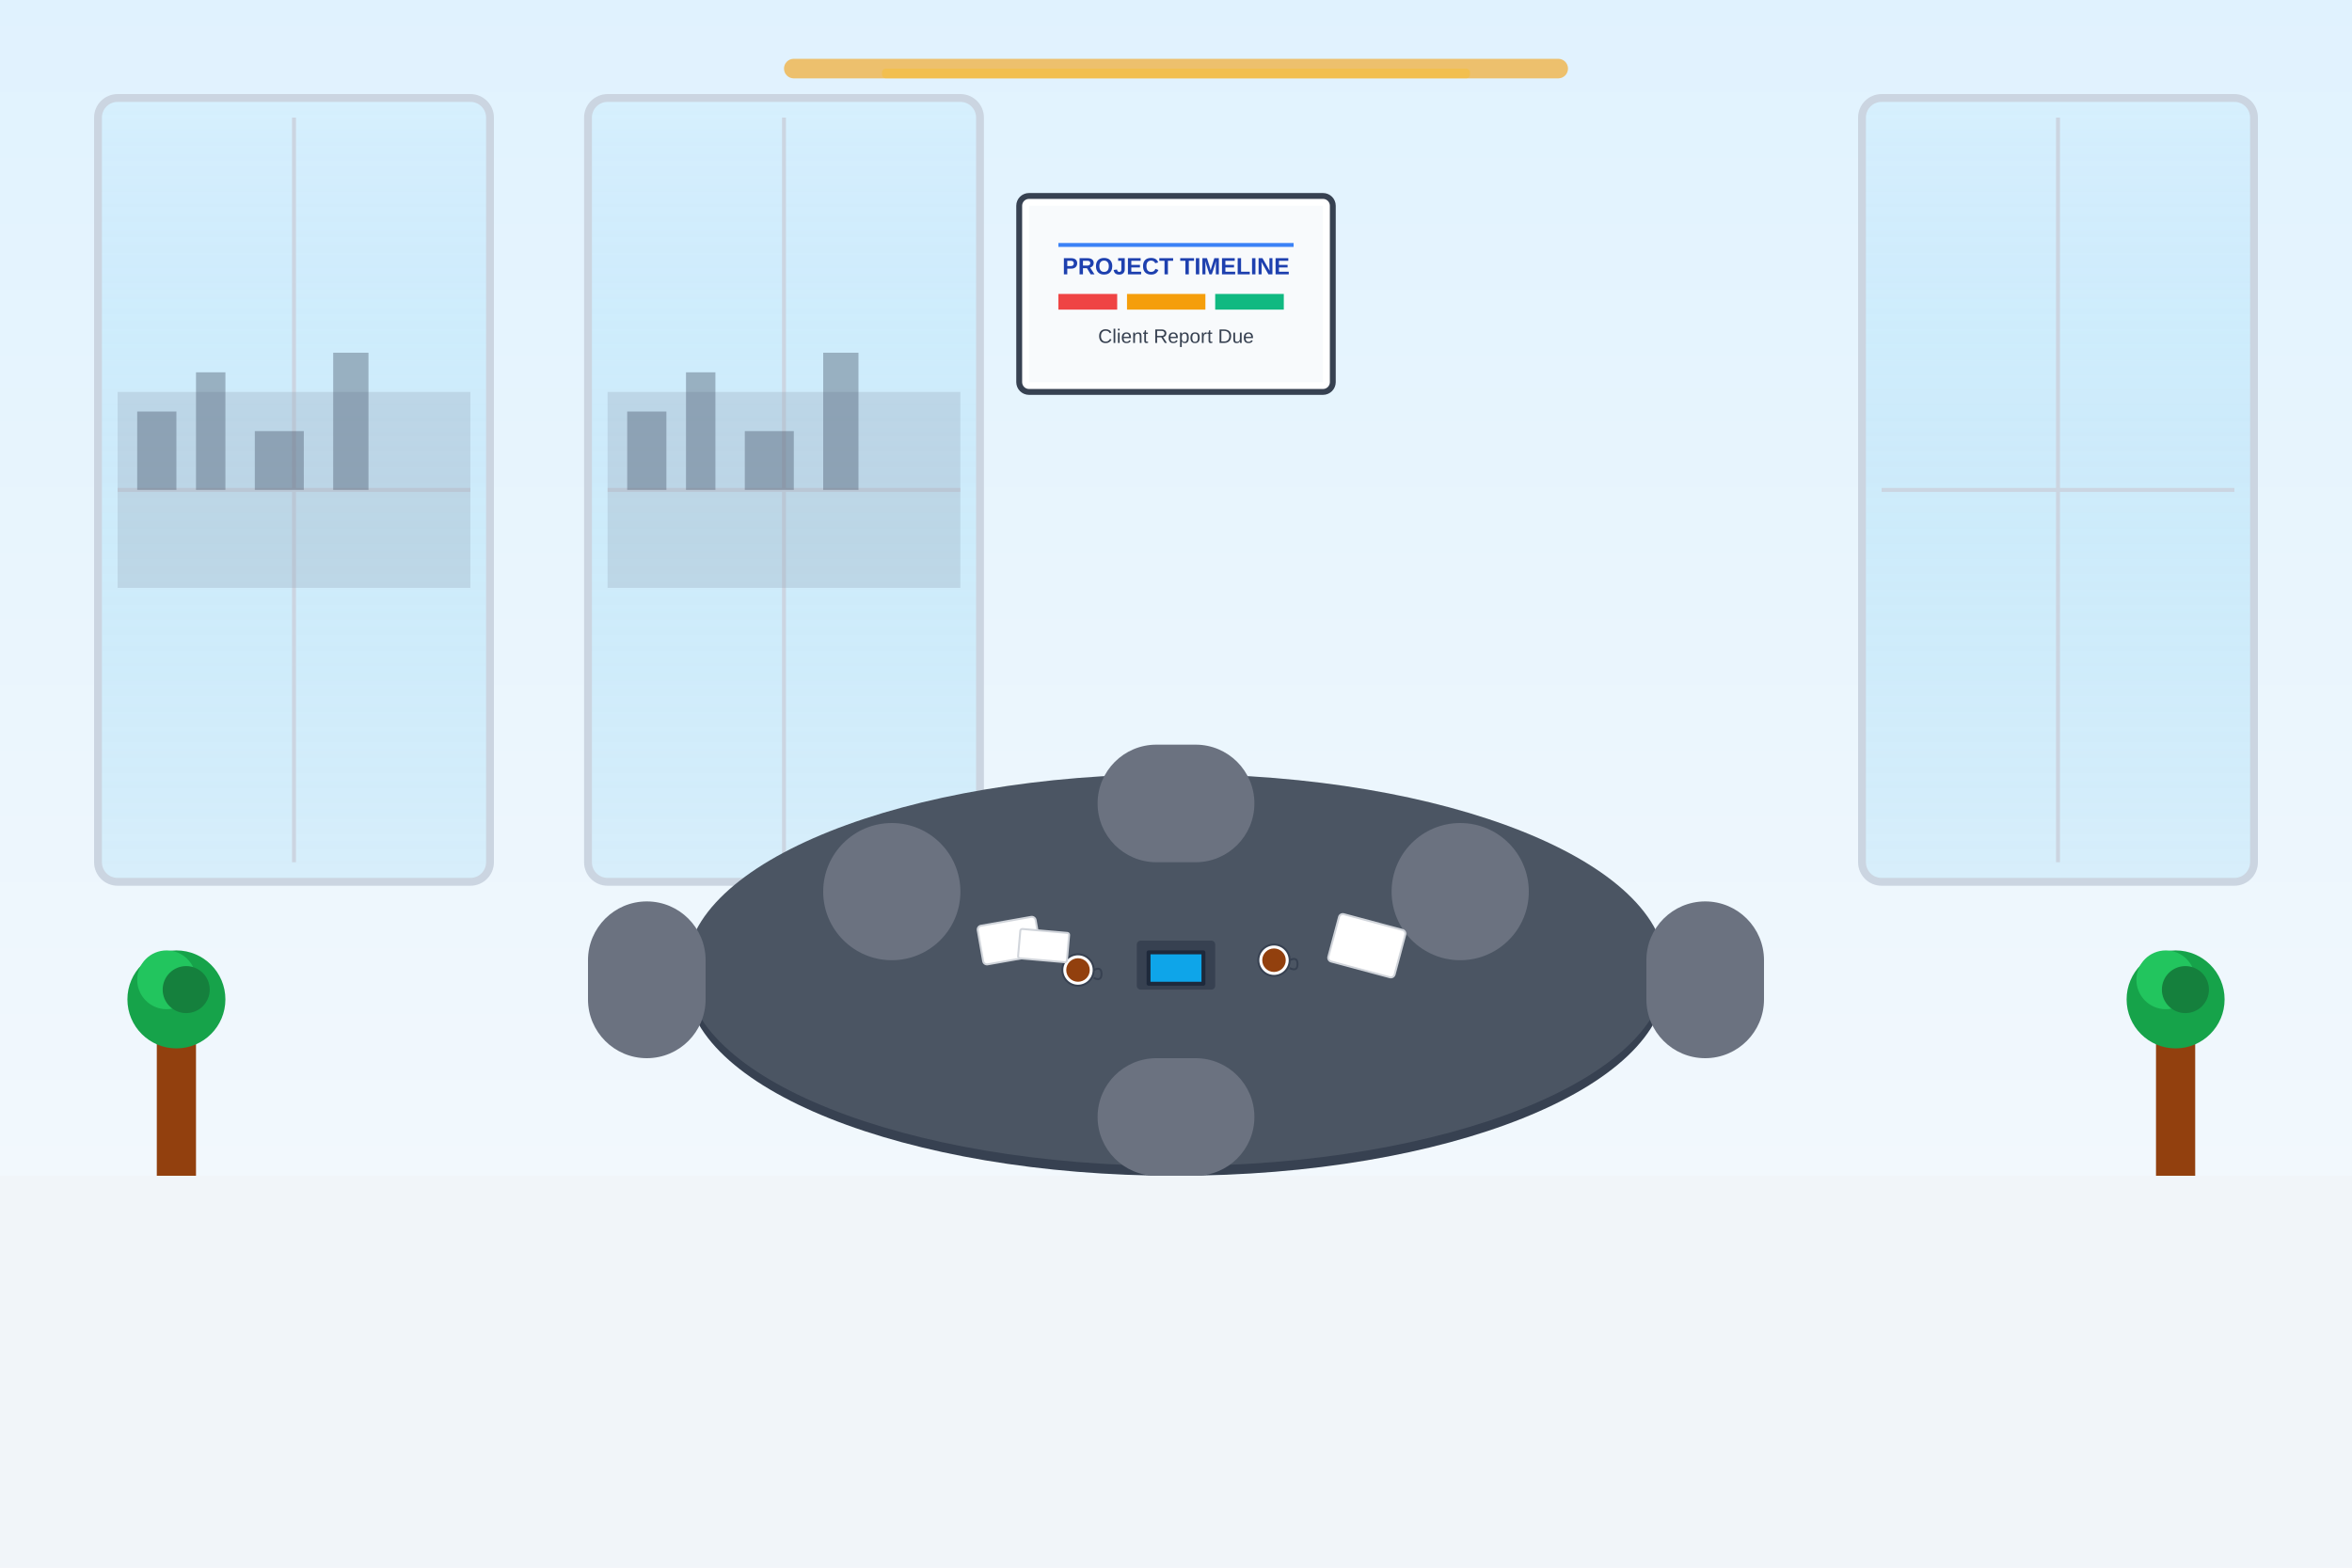
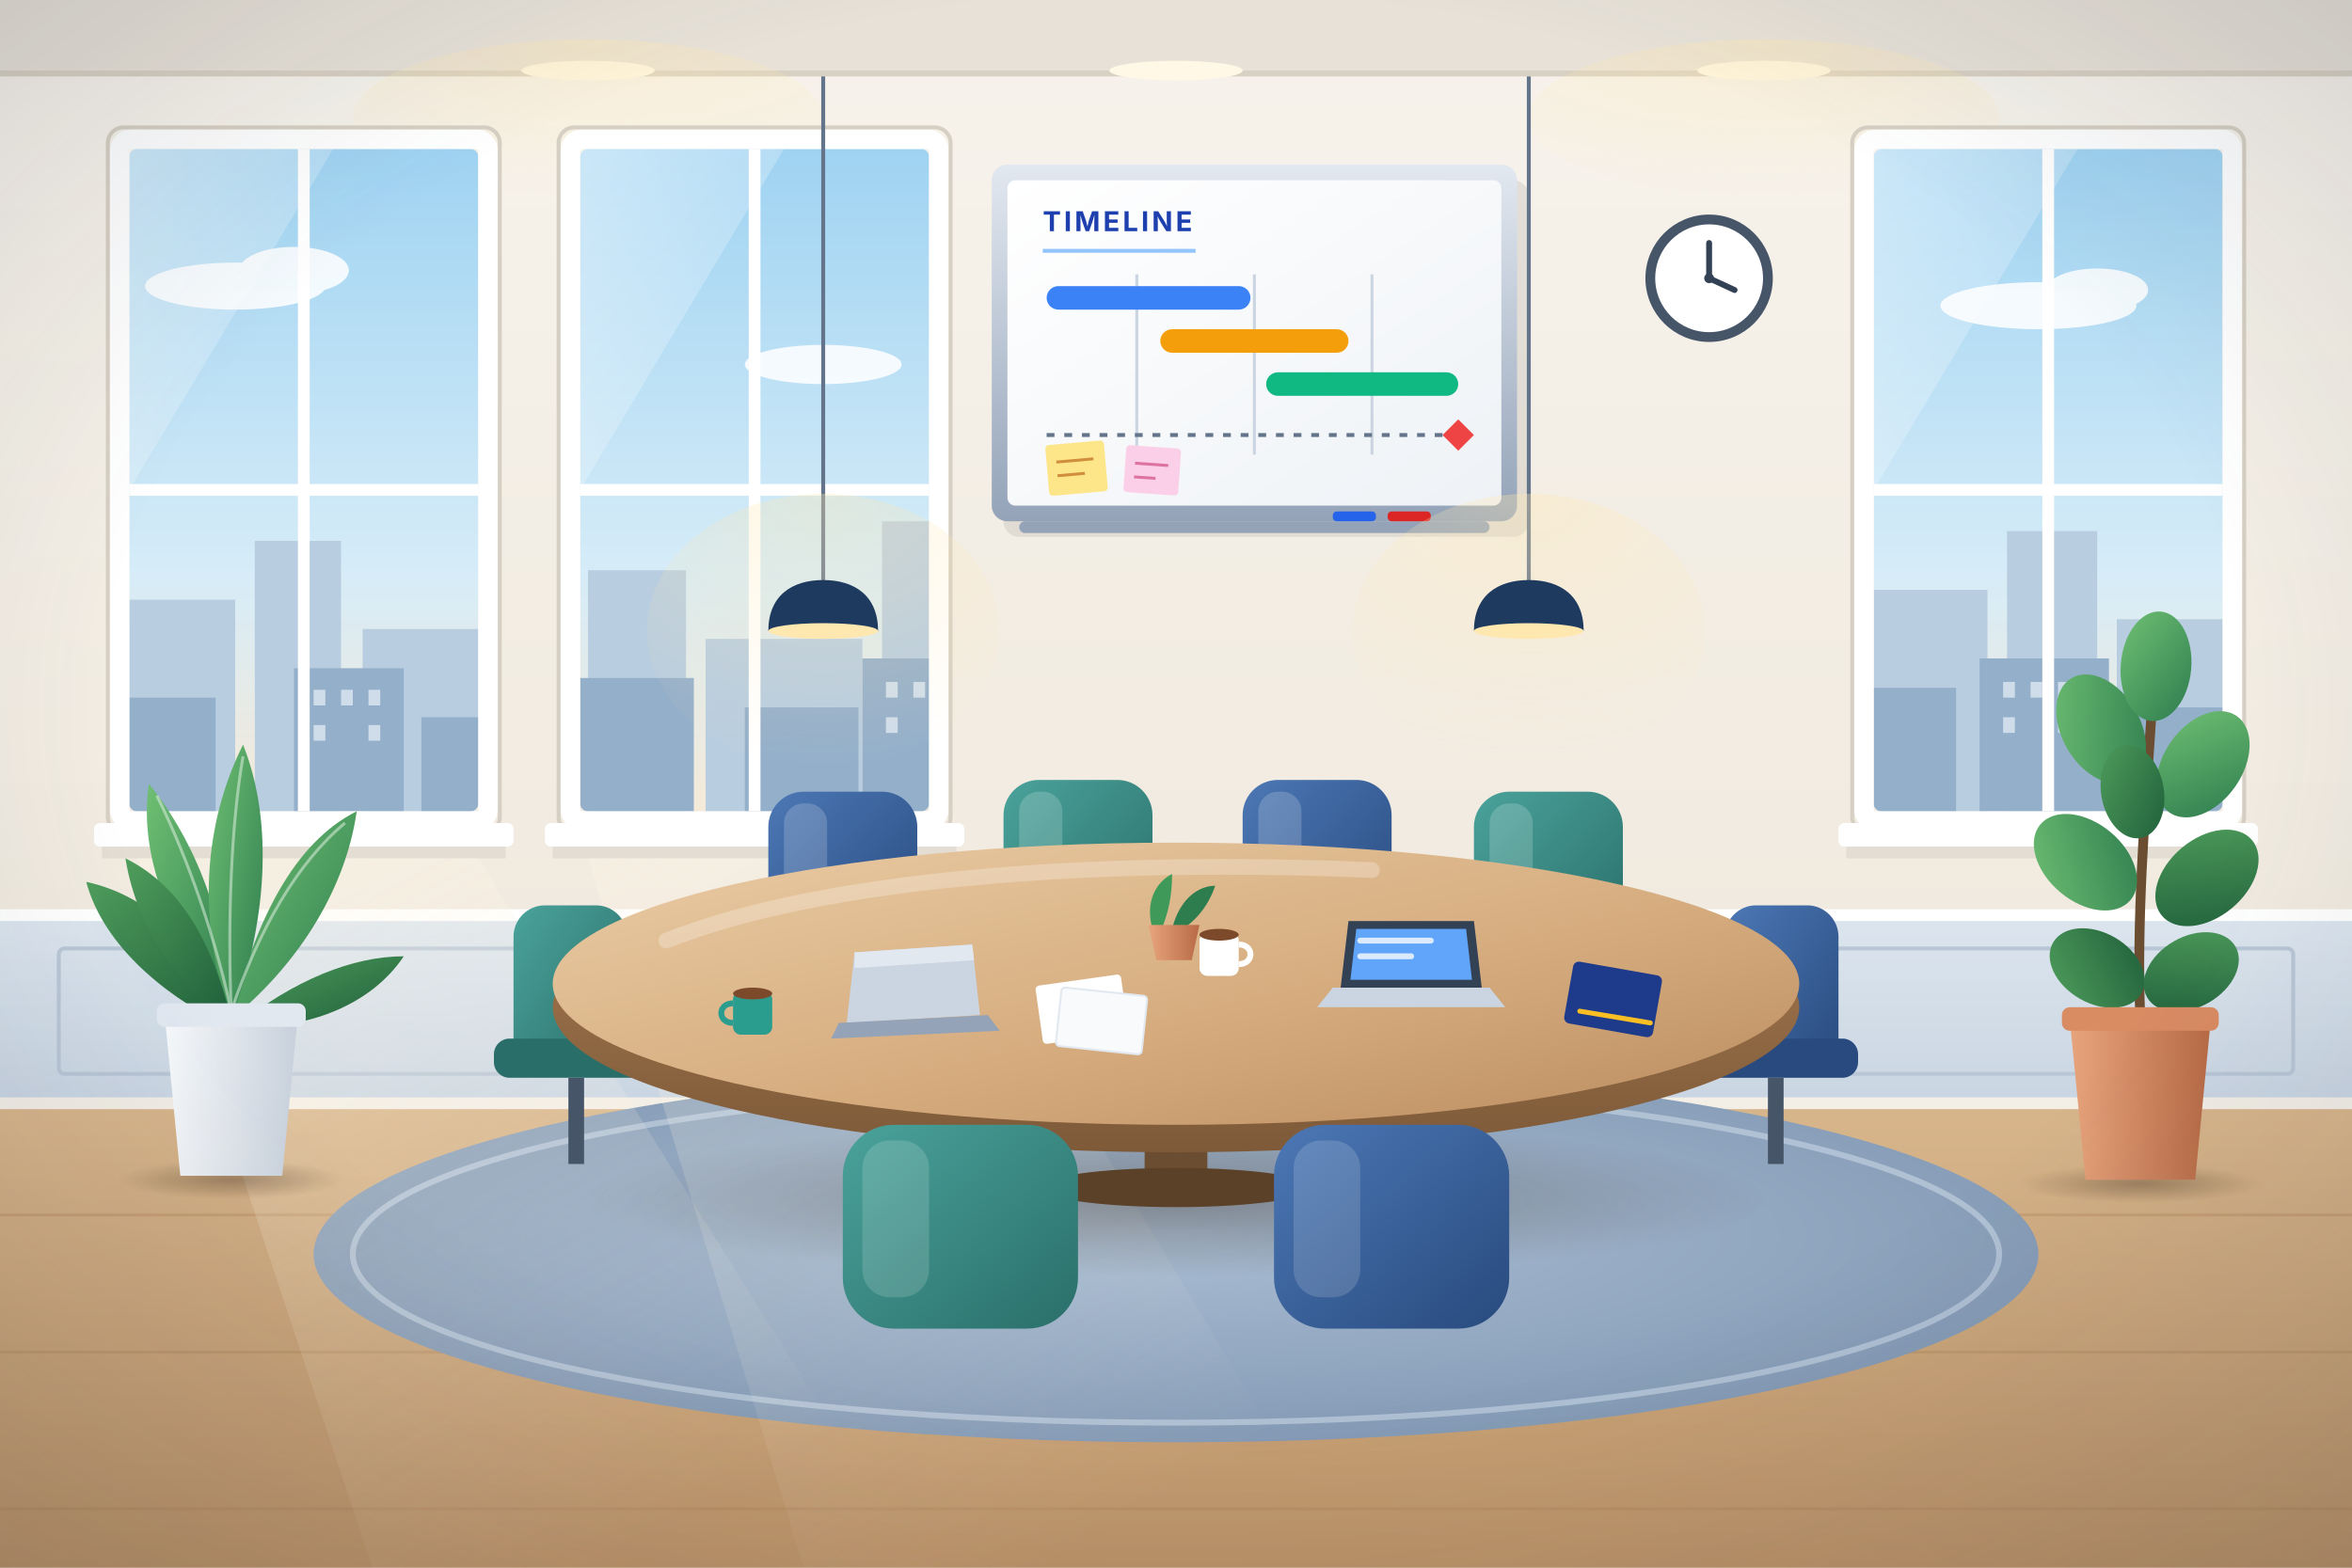
<svg xmlns="http://www.w3.org/2000/svg" viewBox="0 0 1200 800">
  <defs>
-     <linearGradient id="skyGradient" x1="0%" y1="0%" x2="0%" y2="100%">
-       <stop offset="0%" style="stop-color:#e0f2fe;stop-opacity:1" />
-       <stop offset="100%" style="stop-color:#f8fafc;stop-opacity:1" />
-     </linearGradient>
-     <linearGradient id="windowGradient" x1="0%" y1="0%" x2="0%" y2="100%">
-       <stop offset="0%" style="stop-color:#bae6fd;stop-opacity:0.3" />
-       <stop offset="100%" style="stop-color:#0ea5e9;stop-opacity:0.1" />
-     </linearGradient>
+     <linearGradient id="wall" x1="0" y1="0" x2="0" y2="1">
+       <stop offset="0" stop-color="#F7F3EC" />
+       <stop offset="1" stop-color="#ECE4D7" />
+     </linearGradient>
+     <linearGradient id="wainscot" x1="0" y1="0" x2="0" y2="1">
+       <stop offset="0" stop-color="#DCE5EE" />
+       <stop offset="1" stop-color="#C9D5E2" />
+     </linearGradient>
+     <linearGradient id="floor" x1="0" y1="0" x2="0" y2="1">
+       <stop offset="0" stop-color="#D8B68C" />
+       <stop offset="1" stop-color="#BE9468" />
+     </linearGradient>
+     <radialGradient id="rug" cx="0.5" cy="0.45" r="0.6">
+       <stop offset="0" stop-color="#A9BDD3" />
+       <stop offset="1" stop-color="#8197B2" />
+     </radialGradient>
+     <linearGradient id="sky" x1="0" y1="0" x2="0" y2="1">
+       <stop offset="0" stop-color="#9FD3F2" />
+       <stop offset="0.6" stop-color="#D6ECF8" />
+       <stop offset="1" stop-color="#FBE9D2" />
+     </linearGradient>
+     <linearGradient id="glassSheen" x1="0" y1="0" x2="1" y2="1">
+       <stop offset="0" stop-color="#FFFFFF" stop-opacity="0.45" />
+       <stop offset="1" stop-color="#FFFFFF" stop-opacity="0" />
+     </linearGradient>
+     <linearGradient id="beam" x1="0" y1="0" x2="0.6" y2="1">
+       <stop offset="0" stop-color="#FFF7E6" stop-opacity="0.55" />
+       <stop offset="1" stop-color="#FFF7E6" stop-opacity="0" />
+     </linearGradient>
+     <linearGradient id="board" x1="0" y1="0" x2="1" y2="1">
+       <stop offset="0" stop-color="#FFFFFF" />
+       <stop offset="1" stop-color="#EEF2F6" />
+     </linearGradient>
+     <linearGradient id="alu" x1="0" y1="0" x2="0" y2="1">
+       <stop offset="0" stop-color="#E2E8F0" />
+       <stop offset="1" stop-color="#94A3B8" />
+     </linearGradient>
+     <linearGradient id="tableTop" x1="0" y1="0" x2="1" y2="1">
+       <stop offset="0" stop-color="#EBCDA6" />
+       <stop offset="0.6" stop-color="#D4AA7C" />
+       <stop offset="1" stop-color="#B98B5E" />
+     </linearGradient>
+     <linearGradient id="tableEdge" x1="0" y1="0" x2="0" y2="1">
+       <stop offset="0" stop-color="#A97C52" />
+       <stop offset="1" stop-color="#7E5A39" />
+     </linearGradient>
+     <linearGradient id="chairBlue" x1="0" y1="0" x2="1" y2="1">
+       <stop offset="0" stop-color="#4C78B5" />
+       <stop offset="1" stop-color="#284A7E" />
+     </linearGradient>
+     <linearGradient id="chairTeal" x1="0" y1="0" x2="1" y2="1">
+       <stop offset="0" stop-color="#4AA39B" />
+       <stop offset="1" stop-color="#2A6E69" />
+     </linearGradient>
+     <linearGradient id="leaf" x1="0" y1="0" x2="1" y2="1">
+       <stop offset="0" stop-color="#6FBF73" />
+       <stop offset="1" stop-color="#2E7D4F" />
+     </linearGradient>
+     <linearGradient id="leafDark" x1="0" y1="0" x2="1" y2="1">
+       <stop offset="0" stop-color="#4F9E5C" />
+       <stop offset="1" stop-color="#1F5E3A" />
+     </linearGradient>
+     <linearGradient id="pot" x1="0" y1="0" x2="1" y2="0">
+       <stop offset="0" stop-color="#F8FAFC" />
+       <stop offset="1" stop-color="#C7D0DB" />
+     </linearGradient>
+     <linearGradient id="potWarm" x1="0" y1="0" x2="1" y2="0">
+       <stop offset="0" stop-color="#E7A47C" />
+       <stop offset="1" stop-color="#B86A45" />
+     </linearGradient>
+     <radialGradient id="lampGlow" cx="0.5" cy="0" r="1">
+       <stop offset="0" stop-color="#FFE7B0" stop-opacity="0.75" />
+       <stop offset="1" stop-color="#FFE7B0" stop-opacity="0" />
+     </radialGradient>
+     <radialGradient id="softShadow" cx="0.5" cy="0.5" r="0.5">
+       <stop offset="0" stop-color="#3B2A1A" stop-opacity="0.35" />
+       <stop offset="1" stop-color="#3B2A1A" stop-opacity="0" />
+     </radialGradient>
+     <radialGradient id="vignette" cx="0.5" cy="0.45" r="0.75">
+       <stop offset="0.6" stop-color="#1E293B" stop-opacity="0" />
+       <stop offset="1" stop-color="#1E293B" stop-opacity="0.18" />
+     </radialGradient>
+     <g id="view">
+       <rect x="0" y="0" width="1200" height="360" fill="url(#sky)" />
+       <g fill="#FFFFFF" opacity="0.85">
+         <ellipse cx="120" cy="70" rx="46" ry="12" />
+         <ellipse cx="150" cy="62" rx="28" ry="12" />
+         <ellipse cx="420" cy="110" rx="40" ry="10" />
+         <ellipse cx="1040" cy="80" rx="50" ry="12" />
+         <ellipse cx="1070" cy="72" rx="26" ry="11" />
+       </g>
+       <g fill="#B8CDE0">
+         <rect x="60" y="230" width="60" height="130" />
+         <rect x="130" y="200" width="44" height="160" />
+         <rect x="185" y="245" width="70" height="115" />
+         <rect x="300" y="215" width="50" height="145" />
+         <rect x="360" y="250" width="80" height="110" />
+         <rect x="450" y="190" width="40" height="170" />
+         <rect x="950" y="225" width="64" height="135" />
+         <rect x="1024" y="195" width="46" height="165" />
+         <rect x="1080" y="240" width="70" height="120" />
+       </g>
+       <g fill="#94AFCA">
+         <rect x="40" y="280" width="70" height="80" />
+         <rect x="150" y="265" width="56" height="95" />
+         <rect x="215" y="290" width="50" height="70" />
+         <rect x="290" y="270" width="64" height="90" />
+         <rect x="380" y="285" width="58" height="75" />
+         <rect x="440" y="260" width="60" height="100" />
+         <rect x="940" y="275" width="58" height="85" />
+         <rect x="1010" y="260" width="66" height="100" />
+         <rect x="1090" y="285" width="60" height="75" />
+       </g>
+       <g fill="#E8F1F8" opacity="0.7">
+         <rect x="160" y="276" width="6" height="8" />
+         <rect x="174" y="276" width="6" height="8" />
+         <rect x="188" y="276" width="6" height="8" />
+         <rect x="160" y="294" width="6" height="8" />
+         <rect x="188" y="294" width="6" height="8" />
+         <rect x="452" y="272" width="6" height="8" />
+         <rect x="466" y="272" width="6" height="8" />
+         <rect x="480" y="272" width="6" height="8" />
+         <rect x="452" y="290" width="6" height="8" />
+         <rect x="480" y="290" width="6" height="8" />
+         <rect x="1022" y="272" width="6" height="8" />
+         <rect x="1036" y="272" width="6" height="8" />
+         <rect x="1050" y="272" width="6" height="8" />
+         <rect x="1022" y="290" width="6" height="8" />
+         <rect x="1050" y="290" width="6" height="8" />
+       </g>
+     </g>
+     <clipPath id="w1">
+       <rect x="66" y="76" width="178" height="338" rx="4" />
+     </clipPath>
+     <clipPath id="w2">
+       <rect x="296" y="76" width="178" height="338" rx="4" />
+     </clipPath>
+     <clipPath id="w3">
+       <rect x="956" y="76" width="178" height="338" rx="4" />
+     </clipPath>
  </defs>
-   <rect width="1200" height="800" fill="url(#skyGradient)" />
-   <rect x="0" y="600" width="1200" height="200" fill="#f1f5f9" />
-   <rect x="50" y="50" width="200" height="400" fill="url(#windowGradient)" stroke="#cbd5e1" stroke-width="4" rx="10" />
-   <rect x="300" y="50" width="200" height="400" fill="url(#windowGradient)" stroke="#cbd5e1" stroke-width="4" rx="10" />
-   <rect x="950" y="50" width="200" height="400" fill="url(#windowGradient)" stroke="#cbd5e1" stroke-width="4" rx="10" />
-   <line x1="150" y1="60" x2="150" y2="440" stroke="#cbd5e1" stroke-width="2" />
-   <line x1="60" y1="250" x2="240" y2="250" stroke="#cbd5e1" stroke-width="2" />
-   <line x1="400" y1="60" x2="400" y2="440" stroke="#cbd5e1" stroke-width="2" />
-   <line x1="310" y1="250" x2="490" y2="250" stroke="#cbd5e1" stroke-width="2" />
-   <line x1="1050" y1="60" x2="1050" y2="440" stroke="#cbd5e1" stroke-width="2" />
-   <line x1="960" y1="250" x2="1140" y2="250" stroke="#cbd5e1" stroke-width="2" />
-   <ellipse cx="600" cy="500" rx="250" ry="100" fill="#374151" />
-   <ellipse cx="600" cy="495" rx="250" ry="100" fill="#4b5563" />
-   <rect x="300" y="460" width="60" height="80" rx="30" fill="#6b7280" />
-   <rect x="840" y="460" width="60" height="80" rx="30" fill="#6b7280" />
-   <rect x="560" y="380" width="80" height="60" rx="30" fill="#6b7280" />
-   <rect x="560" y="540" width="80" height="60" rx="30" fill="#6b7280" />
-   <rect x="420" y="420" width="70" height="70" rx="35" fill="#6b7280" />
-   <rect x="710" y="420" width="70" height="70" rx="35" fill="#6b7280" />
-   <rect x="80" y="520" width="20" height="80" fill="#92400e" />
-   <circle cx="90" cy="510" r="25" fill="#16a34a" />
-   <circle cx="85" cy="500" r="15" fill="#22c55e" />
-   <circle cx="95" cy="505" r="12" fill="#15803d" />
-   <rect x="1100" y="520" width="20" height="80" fill="#92400e" />
-   <circle cx="1110" cy="510" r="25" fill="#16a34a" />
-   <circle cx="1105" cy="500" r="15" fill="#22c55e" />
-   <circle cx="1115" cy="505" r="12" fill="#15803d" />
-   <rect x="520" y="100" width="160" height="100" fill="#ffffff" stroke="#374151" stroke-width="3" rx="5" />
-   <rect x="525" y="105" width="150" height="90" fill="#f8fafc" />
-   <line x1="540" y1="125" x2="660" y2="125" stroke="#3b82f6" stroke-width="2" />
-   <text x="600" y="140" text-anchor="middle" fill="#1e40af" font-family="Arial, sans-serif" font-size="12" font-weight="bold">PROJECT TIMELINE</text>
-   <rect x="540" y="150" width="30" height="8" fill="#ef4444" />
-   <rect x="575" y="150" width="40" height="8" fill="#f59e0b" />
-   <rect x="620" y="150" width="35" height="8" fill="#10b981" />
-   <text x="600" y="175" text-anchor="middle" fill="#374151" font-family="Arial, sans-serif" font-size="10">Client Report Due</text>
-   <rect x="580" y="480" width="40" height="25" rx="2" fill="#374151" />
-   <rect x="585" y="485" width="30" height="18" rx="1" fill="#1e293b" />
-   <rect x="587" y="487" width="26" height="14" fill="#0ea5e9" />
-   <circle cx="650" cy="490" r="8" fill="#ffffff" stroke="#374151" stroke-width="1" />
-   <circle cx="650" cy="490" r="6" fill="#92400e" />
-   <path d="M658 490 Q662 488 662 492 Q662 496 658 494" stroke="#374151" stroke-width="1" fill="none" />
-   <circle cx="550" cy="495" r="8" fill="#ffffff" stroke="#374151" stroke-width="1" />
-   <circle cx="550" cy="495" r="6" fill="#92400e" />
-   <path d="M558 495 Q562 493 562 497 Q562 501 558 499" stroke="#374151" stroke-width="1" fill="none" />
-   <rect x="500" y="470" width="30" height="20" rx="2" fill="#ffffff" stroke="#d1d5db" transform="rotate(-10 515 480)" />
-   <rect x="520" y="475" width="25" height="15" rx="1" fill="#ffffff" stroke="#d1d5db" transform="rotate(5 532 482)" />
-   <rect x="680" y="470" width="35" height="25" rx="2" fill="#ffffff" stroke="#d1d5db" transform="rotate(15 697 482)" />
-   <rect x="400" y="30" width="400" height="10" rx="5" fill="#f59e0b" opacity="0.6" />
-   <rect x="450" y="35" width="300" height="5" rx="2" fill="#fbbf24" opacity="0.4" />
-   <rect x="60" y="200" width="180" height="100" fill="#94a3b8" opacity="0.3" />
-   <rect x="70" y="210" width="20" height="40" fill="#475569" opacity="0.4" />
-   <rect x="100" y="190" width="15" height="60" fill="#475569" opacity="0.4" />
-   <rect x="130" y="220" width="25" height="30" fill="#475569" opacity="0.4" />
-   <rect x="170" y="180" width="18" height="70" fill="#475569" opacity="0.4" />
-   <rect x="310" y="200" width="180" height="100" fill="#94a3b8" opacity="0.3" />
-   <rect x="320" y="210" width="20" height="40" fill="#475569" opacity="0.4" />
-   <rect x="350" y="190" width="15" height="60" fill="#475569" opacity="0.4" />
-   <rect x="380" y="220" width="25" height="30" fill="#475569" opacity="0.4" />
-   <rect x="420" y="180" width="18" height="70" fill="#475569" opacity="0.4" />
+   <rect width="1200" height="800" fill="url(#wall)" />
+   <rect width="1200" height="36" fill="#E7E1D7" />
+   <rect y="36" width="1200" height="3" fill="#D8D0C2" />
+   <g fill="#FFF8E7">
+     <ellipse cx="300" cy="36" rx="34" ry="5" />
+     <ellipse cx="600" cy="36" rx="34" ry="5" />
+     <ellipse cx="900" cy="36" rx="34" ry="5" />
+   </g>
+   <g opacity="0.5">
+     <ellipse cx="300" cy="60" rx="120" ry="40" fill="url(#lampGlow)" />
+     <ellipse cx="900" cy="60" rx="120" ry="40" fill="url(#lampGlow)" />
+   </g>
+   <g clip-path="url(#w1)">
+     <use href="#view" y="76" />
+   </g>
+   <g clip-path="url(#w2)">
+     <use href="#view" y="76" />
+   </g>
+   <g clip-path="url(#w3)">
+     <use href="#view" y="76" />
+   </g>
+   <g fill="url(#glassSheen)">
+     <polygon points="66,76 170,76 66,250" />
+     <polygon points="296,76 400,76 296,250" />
+     <polygon points="956,76 1060,76 956,250" />
+   </g>
+   <g fill="none" stroke="#FFFFFF" stroke-width="10" stroke-linejoin="round">
+     <rect x="61" y="71" width="188" height="348" rx="6" />
+     <rect x="291" y="71" width="188" height="348" rx="6" />
+     <rect x="951" y="71" width="188" height="348" rx="6" />
+   </g>
+   <g fill="none" stroke="#D6CFC3" stroke-width="2">
+     <rect x="55" y="65" width="200" height="360" rx="8" />
+     <rect x="285" y="65" width="200" height="360" rx="8" />
+     <rect x="945" y="65" width="200" height="360" rx="8" />
+   </g>
+   <g stroke="#FFFFFF" stroke-width="6">
+     <line x1="155" y1="76" x2="155" y2="414" />
+     <line x1="66" y1="250" x2="244" y2="250" />
+     <line x1="385" y1="76" x2="385" y2="414" />
+     <line x1="296" y1="250" x2="474" y2="250" />
+     <line x1="1045" y1="76" x2="1045" y2="414" />
+     <line x1="956" y1="250" x2="1134" y2="250" />
+   </g>
+   <g fill="#FFFFFF">
+     <rect x="48" y="420" width="214" height="12" rx="3" />
+     <rect x="278" y="420" width="214" height="12" rx="3" />
+     <rect x="938" y="420" width="214" height="12" rx="3" />
+   </g>
+   <g fill="#000000" opacity="0.06">
+     <rect x="52" y="432" width="206" height="6" />
+     <rect x="282" y="432" width="206" height="6" />
+     <rect x="942" y="432" width="206" height="6" />
+   </g>
+   <rect x="512" y="92" width="268" height="182" rx="8" fill="#000000" opacity="0.08" />
+   <rect x="506" y="84" width="268" height="182" rx="8" fill="url(#alu)" />
+   <rect x="514" y="92" width="252" height="166" rx="4" fill="url(#board)" />
+   <text x="532" y="118" fill="#1E40AF" font-family="Inter, Arial, sans-serif" font-size="14" font-weight="700" letter-spacing="1.5">TIMELINE</text>
+   <line x1="532" y1="128" x2="610" y2="128" stroke="#93C5FD" stroke-width="2" />
+   <g stroke="#CBD5E1" stroke-width="1.5">
+     <line x1="580" y1="140" x2="580" y2="232" />
+     <line x1="640" y1="140" x2="640" y2="232" />
+     <line x1="700" y1="140" x2="700" y2="232" />
+   </g>
+   <rect x="534" y="146" width="104" height="12" rx="6" fill="#3B82F6" />
+   <rect x="592" y="168" width="96" height="12" rx="6" fill="#F59E0B" />
+   <rect x="646" y="190" width="98" height="12" rx="6" fill="#10B981" />
+   <path d="M744 214 L752 222 L744 230 L736 222 Z" fill="#EF4444" />
+   <line x1="534" y1="222" x2="736" y2="222" stroke="#64748B" stroke-width="2" stroke-dasharray="4 5" />
+   <g transform="rotate(-5 548 236)">
+     <rect x="534" y="226" width="30" height="26" rx="2" fill="#FDE68A" />
+     <path d="M539 235 H558 M539 242 H553" stroke="#B45309" stroke-width="1.5" opacity="0.6" />
+   </g>
+   <g transform="rotate(4 588 238)">
+     <rect x="574" y="228" width="28" height="24" rx="2" fill="#FBCFE8" />
+     <path d="M579 237 H596 M579 244 H590" stroke="#BE185D" stroke-width="1.5" opacity="0.5" />
+   </g>
+   <rect x="520" y="266" width="240" height="6" rx="3" fill="#94A3B8" />
+   <rect x="680" y="261" width="22" height="5" rx="2" fill="#2563EB" />
+   <rect x="708" y="261" width="22" height="5" rx="2" fill="#DC2626" />
+   <circle cx="872" cy="142" r="30" fill="#FFFFFF" stroke="#475569" stroke-width="5" />
+   <circle cx="872" cy="142" r="2.5" fill="#334155" />
+   <path d="M872 142 L872 124 M872 142 L885 148" stroke="#334155" stroke-width="3" stroke-linecap="round" />
+   <rect y="468" width="1200" height="96" fill="url(#wainscot)" />
+   <rect y="464" width="1200" height="6" fill="#FFFFFF" />
+   <g stroke="#B8C6D6" stroke-width="2" fill="none">
+     <rect x="30" y="484" width="250" height="64" rx="3" />
+     <rect x="300" y="484" width="280" height="64" rx="3" />
+     <rect x="620" y="484" width="280" height="64" rx="3" />
+     <rect x="920" y="484" width="250" height="64" rx="3" />
+   </g>
+   <rect y="562" width="1200" height="238" fill="url(#floor)" />
+   <rect y="560" width="1200" height="6" fill="#F3EEE6" />
+   <g stroke="#B08458" stroke-width="1.5" opacity="0.35">
+     <line x1="0" y1="620" x2="1200" y2="620" />
+     <line x1="0" y1="690" x2="1200" y2="690" />
+     <line x1="0" y1="770" x2="1200" y2="770" />
+   </g>
+   <ellipse cx="600" cy="640" rx="440" ry="96" fill="url(#rug)" />
+   <ellipse cx="600" cy="640" rx="420" ry="86" fill="none" stroke="#C9D7E6" stroke-width="3" opacity="0.6" />
+   <polygon points="70,438 244,438 470,800 190,800" fill="url(#beam)" opacity="0.6" />
+   <polygon points="300,438 474,438 690,800 410,800" fill="url(#beam)" opacity="0.5" />
+   <g>
+     <ellipse cx="118" cy="602" rx="58" ry="10" fill="url(#softShadow)" />
+     <g fill="url(#leaf)">
+       <path d="M118 520 C90 480 70 440 76 400 C100 430 116 470 118 520 Z" />
+       <path d="M118 520 C130 470 150 430 182 414 C176 456 150 494 118 520 Z" />
+       <path d="M118 520 C100 470 104 420 124 380 C140 420 136 472 118 520 Z" />
+     </g>
+     <g fill="url(#leafDark)">
+       <path d="M116 524 C80 506 52 480 44 450 C80 458 104 486 116 524 Z" />
+       <path d="M120 524 C150 500 180 488 206 488 C190 512 158 526 120 524 Z" />
+       <path d="M118 520 C108 480 92 452 64 438 C70 476 94 506 118 520 Z" />
+     </g>
+     <g stroke="#E8F5E9" stroke-width="1.5" fill="none" opacity="0.5">
+       <path d="M118 516 C108 470 92 430 80 406" />
+       <path d="M118 516 C132 474 152 440 176 420" />
+       <path d="M118 516 C116 470 118 420 124 386" />
+     </g>
+     <path d="M84 518 H152 L144 600 H92 Z" fill="url(#pot)" />
+     <rect x="80" y="512" width="76" height="12" rx="4" fill="#E2E8F0" />
+   </g>
+   <g>
+     <rect x="392" y="404" width="76" height="80" rx="18" fill="url(#chairBlue)" />
+     <rect x="512" y="398" width="76" height="84" rx="18" fill="url(#chairTeal)" />
+     <rect x="634" y="398" width="76" height="84" rx="18" fill="url(#chairBlue)" />
+     <rect x="752" y="404" width="76" height="80" rx="18" fill="url(#chairTeal)" />
+     <g fill="#FFFFFF" opacity="0.18">
+       <rect x="400" y="410" width="22" height="50" rx="10" />
+       <rect x="520" y="404" width="22" height="54" rx="10" />
+       <rect x="642" y="404" width="22" height="54" rx="10" />
+       <rect x="760" y="410" width="22" height="50" rx="10" />
+     </g>
+   </g>
+   <g>
+     <rect x="262" y="462" width="58" height="86" rx="16" fill="url(#chairTeal)" />
+     <rect x="252" y="530" width="84" height="20" rx="8" fill="#2A6E69" />
+     <rect x="290" y="550" width="8" height="44" fill="#475569" />
+     <rect x="880" y="462" width="58" height="86" rx="16" fill="url(#chairBlue)" />
+     <rect x="864" y="530" width="84" height="20" rx="8" fill="#284A7E" />
+     <rect x="902" y="550" width="8" height="44" fill="#475569" />
+   </g>
+   <ellipse cx="600" cy="612" rx="300" ry="40" fill="url(#softShadow)" />
+   <rect x="584" y="530" width="32" height="76" fill="#6B4D31" />
+   <ellipse cx="600" cy="606" rx="70" ry="10" fill="#5C4129" />
+   <ellipse cx="600" cy="514" rx="318" ry="74" fill="url(#tableEdge)" />
+   <ellipse cx="600" cy="502" rx="318" ry="72" fill="url(#tableTop)" />
+   <path d="M340 480 C420 448 560 438 700 444" stroke="#FFFFFF" stroke-width="8" stroke-linecap="round" fill="none" opacity="0.25" />
+   <g>
+     <path d="M436 486 L496 482 L500 518 L432 522 Z" fill="#CBD5E1" />
+     <path d="M436 486 L496 482 L497 490 L436 494 Z" fill="#E2E8F0" />
+     <path d="M428 522 L504 518 L510 526 L424 530 Z" fill="#94A3B8" />
+     <path d="M688 470 L752 470 L756 504 L684 504 Z" fill="#334155" />
+     <path d="M692 474 L748 474 L751 500 L689 500 Z" fill="#60A5FA" />
+     <path d="M694 480 H730 M694 488 H720" stroke="#DBEAFE" stroke-width="3" stroke-linecap="round" />
+     <path d="M680 504 L760 504 L768 514 L672 514 Z" fill="#CBD5E1" />
+     <rect x="530" y="500" width="44" height="30" rx="2" fill="#FFFFFF" transform="rotate(-8 552 515)" />
+     <rect x="540" y="506" width="44" height="30" rx="2" fill="#F8FAFC" stroke="#E2E8F0" transform="rotate(6 562 521)" />
+     <rect x="800" y="494" width="46" height="32" rx="3" fill="#1E3A8A" transform="rotate(10 823 510)" />
+     <line x1="806" y1="516" x2="842" y2="522" stroke="#FBBF24" stroke-width="2.5" stroke-linecap="round" />
+     <g>
+       <rect x="612" y="476" width="20" height="22" rx="4" fill="#FFFFFF" />
+       <ellipse cx="622" cy="477" rx="10" ry="3" fill="#7C4A2A" />
+       <path d="M632 482 C640 482 640 492 632 492" stroke="#FFFFFF" stroke-width="3" fill="none" />
+     </g>
+     <g>
+       <rect x="374" y="506" width="20" height="22" rx="4" fill="#2A9D8F" />
+       <ellipse cx="384" cy="507" rx="10" ry="3" fill="#7C4A2A" />
+       <path d="M374 512 C366 512 366 522 374 522" stroke="#2A9D8F" stroke-width="3" fill="none" />
+     </g>
+     <path d="M588 474 C584 460 590 450 598 446 C598 458 596 466 592 476 Z" fill="#3F9A5A" />
+     <path d="M598 474 C602 458 612 452 620 452 C616 464 608 472 600 476 Z" fill="#2E7D4F" />
+     <path d="M586 472 H612 L608 490 H590 Z" fill="url(#potWarm)" />
+   </g>
+   <g>
+     <rect x="430" y="574" width="120" height="104" rx="26" fill="url(#chairTeal)" />
+     <rect x="650" y="574" width="120" height="104" rx="26" fill="url(#chairBlue)" />
+     <g fill="#FFFFFF" opacity="0.15">
+       <rect x="440" y="582" width="34" height="80" rx="14" />
+       <rect x="660" y="582" width="34" height="80" rx="14" />
+     </g>
+   </g>
+   <g>
+     <ellipse cx="1092" cy="604" rx="62" ry="10" fill="url(#softShadow)" />
+     <path d="M1092 520 C1090 470 1094 420 1098 360" stroke="#6B4D31" stroke-width="5" fill="none" />
+     <g fill="url(#leaf)">
+       <ellipse cx="1072" cy="372" rx="20" ry="30" transform="rotate(-30 1072 372)" />
+       <ellipse cx="1124" cy="390" rx="20" ry="30" transform="rotate(35 1124 390)" />
+       <ellipse cx="1100" cy="340" rx="18" ry="28" transform="rotate(5 1100 340)" />
+       <ellipse cx="1064" cy="440" rx="20" ry="30" transform="rotate(-50 1064 440)" />
+     </g>
+     <g fill="url(#leafDark)">
+       <ellipse cx="1126" cy="448" rx="20" ry="30" transform="rotate(50 1126 448)" />
+       <ellipse cx="1070" cy="494" rx="18" ry="26" transform="rotate(-60 1070 494)" />
+       <ellipse cx="1118" cy="496" rx="18" ry="26" transform="rotate(60 1118 496)" />
+       <ellipse cx="1088" cy="404" rx="16" ry="24" transform="rotate(-10 1088 404)" />
+     </g>
+     <path d="M1056 520 H1128 L1120 602 H1064 Z" fill="url(#potWarm)" />
+     <rect x="1052" y="514" width="80" height="12" rx="4" fill="#D98B62" />
+   </g>
+   <g>
+     <line x1="420" y1="39" x2="420" y2="300" stroke="#64748B" stroke-width="2" />
+     <line x1="780" y1="39" x2="780" y2="300" stroke="#64748B" stroke-width="2" />
+     <ellipse cx="420" cy="322" rx="90" ry="70" fill="url(#lampGlow)" opacity="0.45" />
+     <ellipse cx="780" cy="322" rx="90" ry="70" fill="url(#lampGlow)" opacity="0.45" />
+     <path d="M392 322 C392 304 404 296 420 296 C436 296 448 304 448 322 Z" fill="#1E3A5F" />
+     <path d="M752 322 C752 304 764 296 780 296 C796 296 808 304 808 322 Z" fill="#1E3A5F" />
+     <ellipse cx="420" cy="322" rx="28" ry="4" fill="#FFE7B0" />
+     <ellipse cx="780" cy="322" rx="28" ry="4" fill="#FFE7B0" />
+   </g>
+   <rect width="1200" height="800" fill="url(#vignette)" />
</svg>
